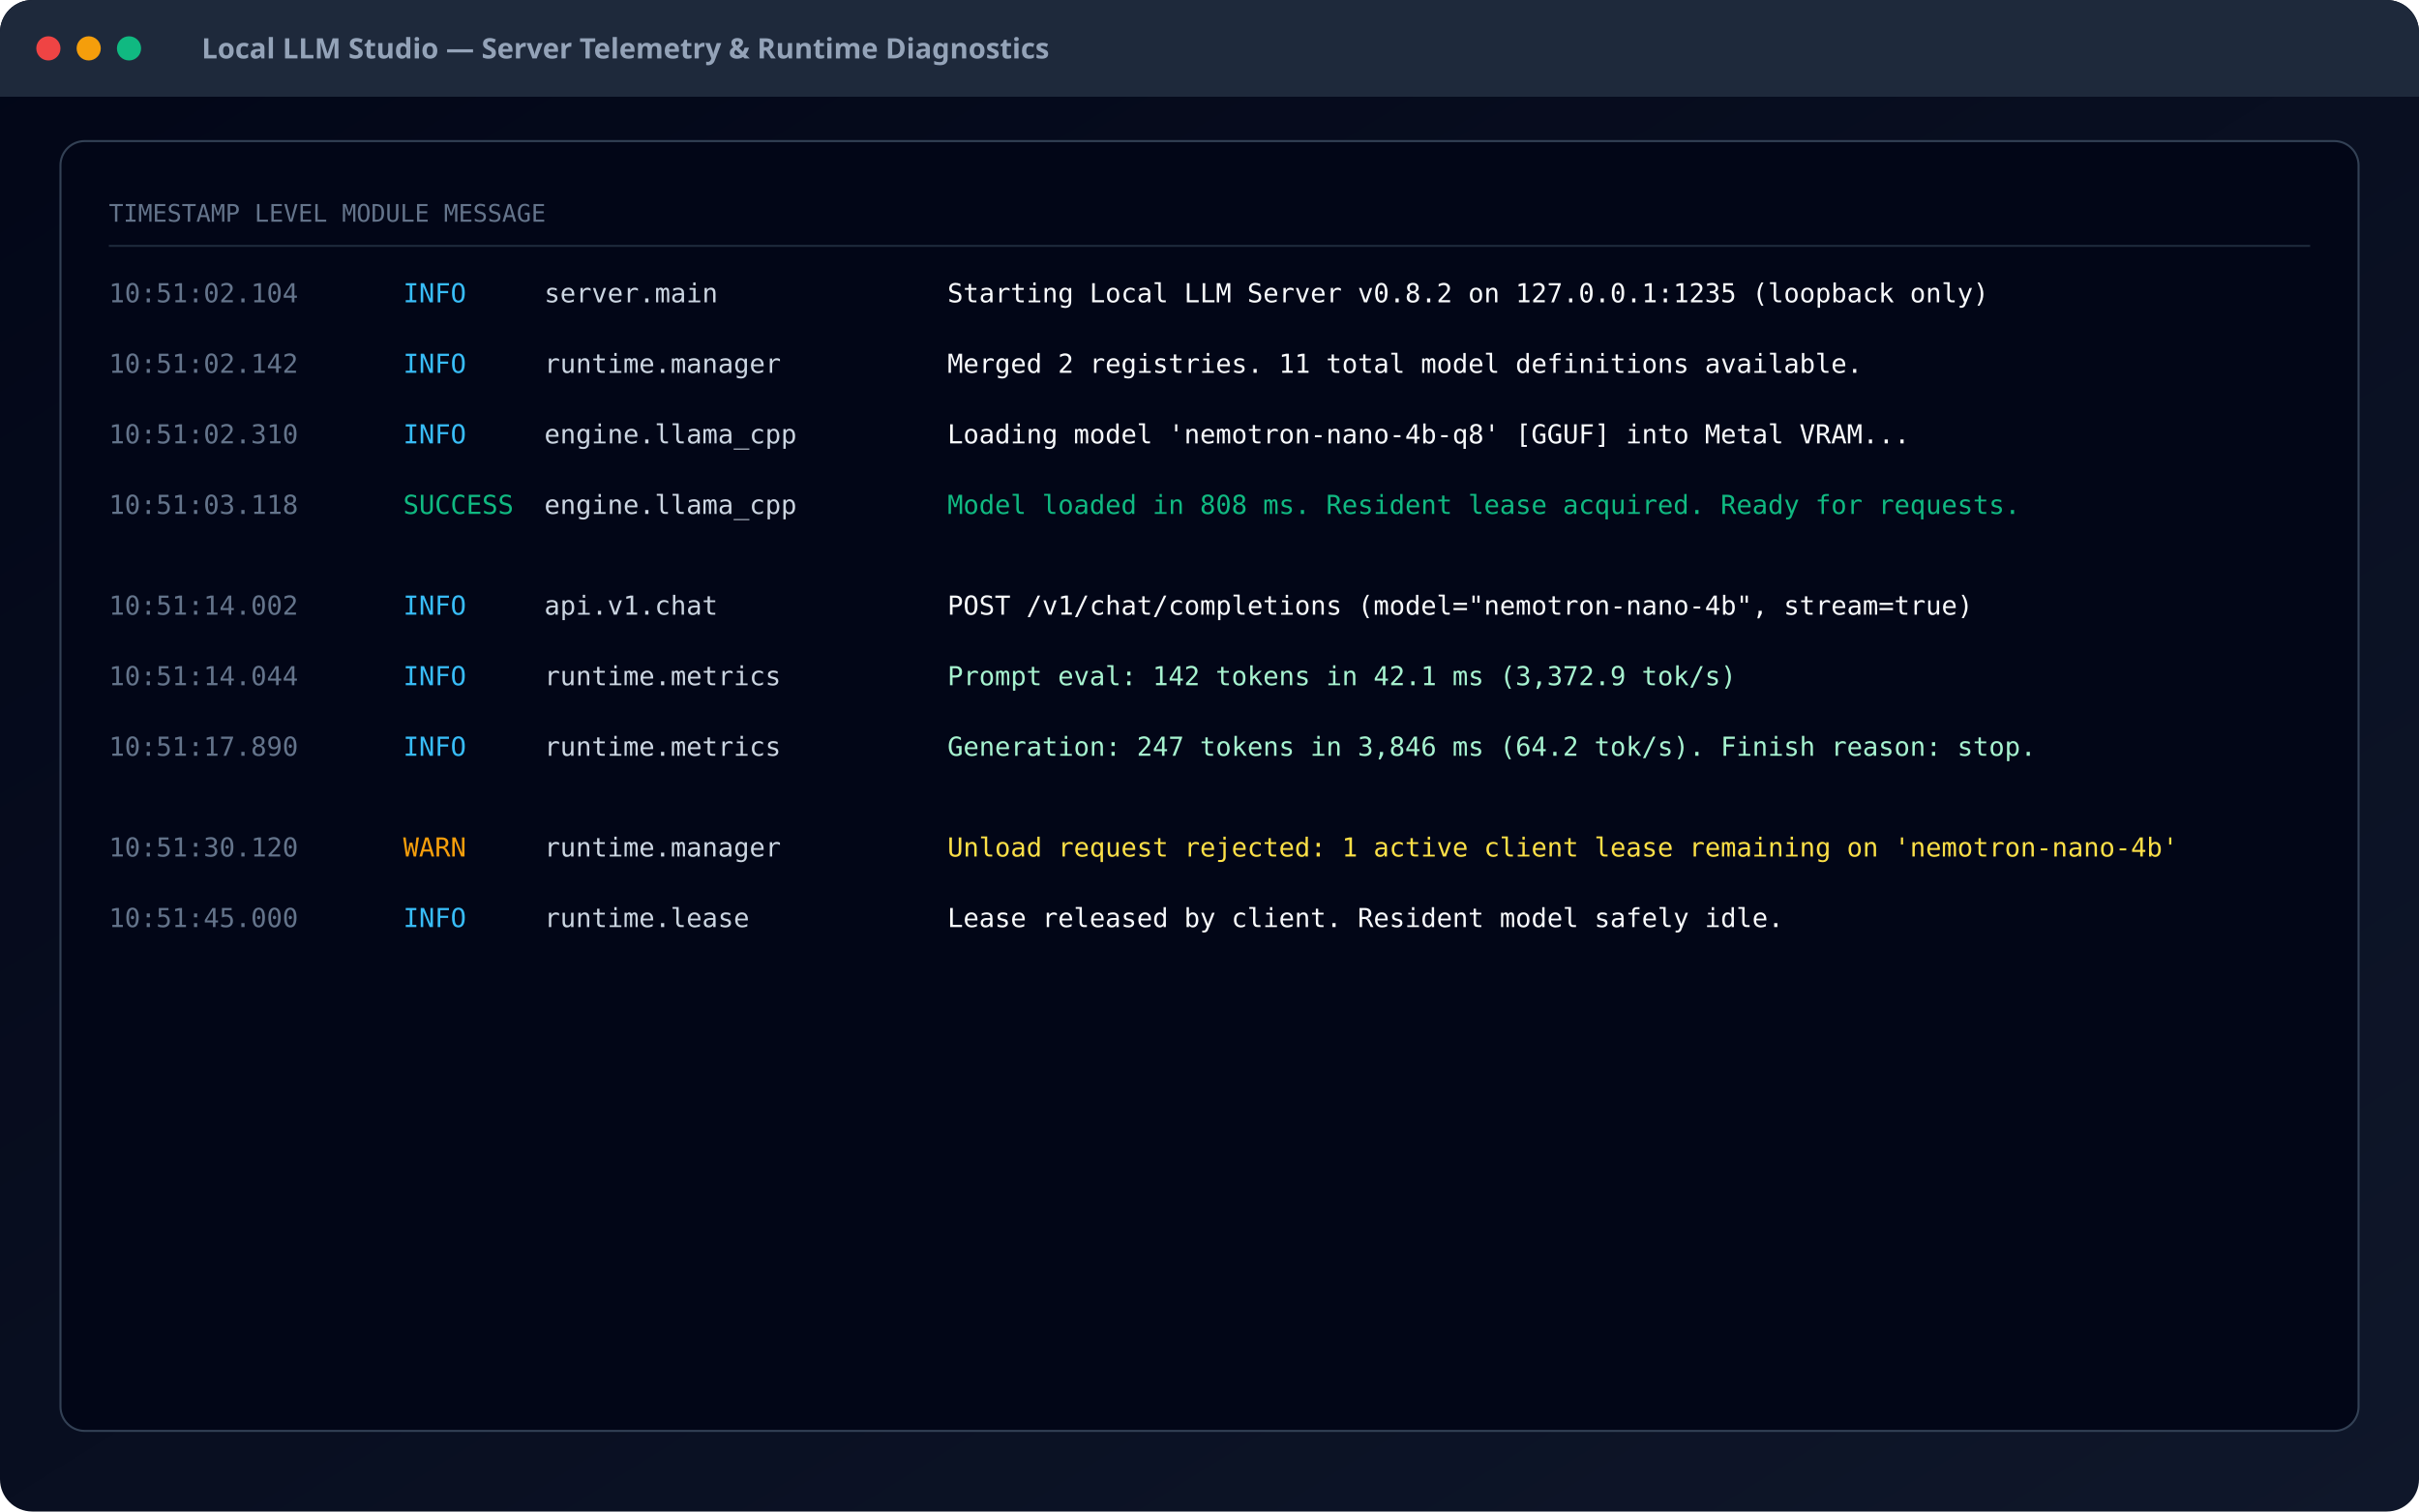
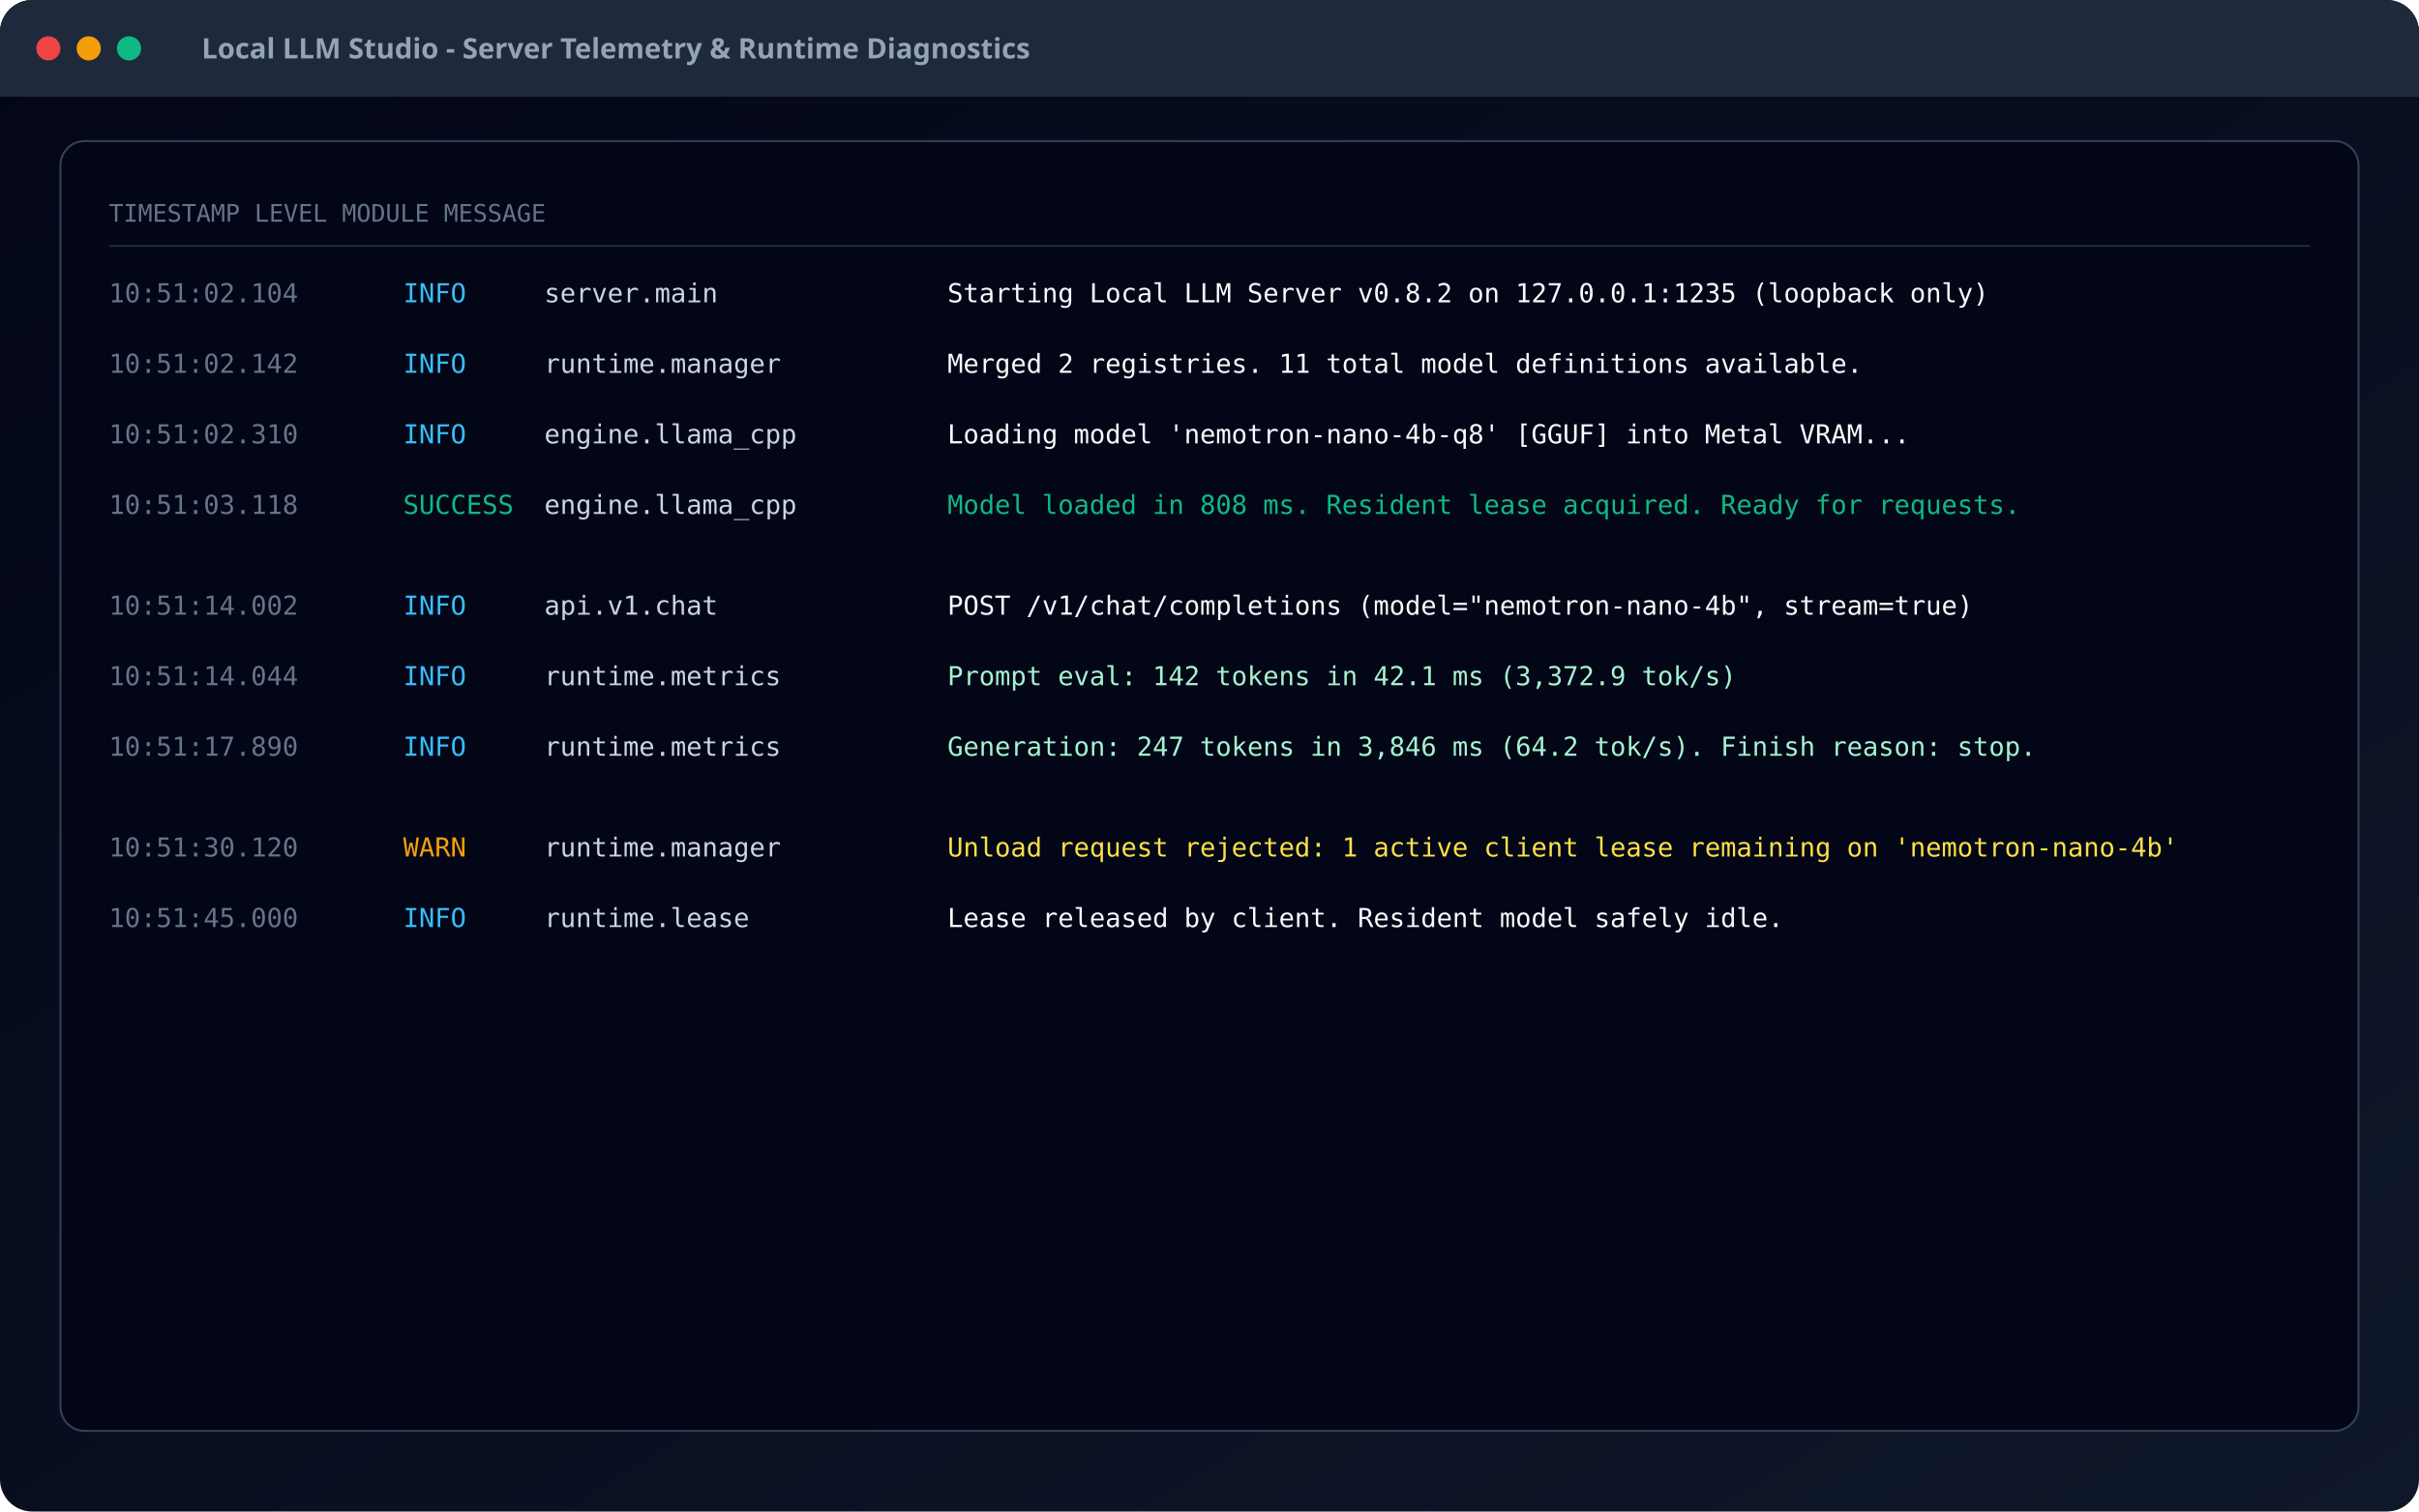
<svg xmlns="http://www.w3.org/2000/svg" viewBox="0 0 1200 750" width="1200" height="750">
  <defs>
    <linearGradient id="sl-bg" x1="0%" y1="0%" x2="100%" y2="100%">
      <stop offset="0%" stop-color="#020617" />
      <stop offset="100%" stop-color="#0F172A" />
    </linearGradient>
  </defs>
  <rect width="1200" height="750" rx="16" fill="url(#sl-bg)" />
  <rect width="1200" height="48" rx="16" fill="#1E293B" />
  <rect y="32" width="1200" height="16" fill="#1E293B" />
  <circle cx="24" cy="24" r="6" fill="#EF4444" />
  <circle cx="44" cy="24" r="6" fill="#F59E0B" />
  <circle cx="64" cy="24" r="6" fill="#10B981" />
-   <text x="100" y="29" fill="#94A3B8" font-family="sans-serif" font-size="14" font-weight="600">Local LLM Studio — Server Telemetry &amp; Runtime Diagnostics</text>
+   <text x="100" y="29" fill="#94A3B8" font-family="sans-serif" font-size="14" font-weight="600">Local LLM Studio - Server Telemetry &amp; Runtime Diagnostics</text>
  <g transform="translate(30, 70)">
    <rect width="1140" height="640" rx="12" fill="#020617" stroke="#334155" stroke-width="1" />
    <text x="24" y="40" fill="#64748B" font-family="monospace" font-size="12">TIMESTAMP           LEVEL  MODULE                     MESSAGE</text>
    <line x1="24" y1="52" x2="1116" y2="52" stroke="#1E293B" stroke-width="1" />
    <text x="24" y="80" fill="#64748B" font-family="monospace" font-size="13">10:51:02.104</text>
    <text x="170" y="80" fill="#38BDF8" font-family="monospace" font-size="13">INFO</text>
    <text x="240" y="80" fill="#CBD5E1" font-family="monospace" font-size="13">server.main</text>
    <text x="440" y="80" fill="#F8FAFC" font-family="monospace" font-size="13">Starting Local LLM Server v0.8.2 on 127.0.0.1:1235 (loopback only)</text>
    <text x="24" y="115" fill="#64748B" font-family="monospace" font-size="13">10:51:02.142</text>
    <text x="170" y="115" fill="#38BDF8" font-family="monospace" font-size="13">INFO</text>
    <text x="240" y="115" fill="#CBD5E1" font-family="monospace" font-size="13">runtime.manager</text>
    <text x="440" y="115" fill="#F8FAFC" font-family="monospace" font-size="13">Merged 2 registries. 11 total model definitions available.</text>
    <text x="24" y="150" fill="#64748B" font-family="monospace" font-size="13">10:51:02.310</text>
    <text x="170" y="150" fill="#38BDF8" font-family="monospace" font-size="13">INFO</text>
    <text x="240" y="150" fill="#CBD5E1" font-family="monospace" font-size="13">engine.llama_cpp</text>
    <text x="440" y="150" fill="#F8FAFC" font-family="monospace" font-size="13">Loading model 'nemotron-nano-4b-q8' [GGUF] into Metal VRAM...</text>
    <text x="24" y="185" fill="#64748B" font-family="monospace" font-size="13">10:51:03.118</text>
    <text x="170" y="185" fill="#10B981" font-family="monospace" font-size="13">SUCCESS</text>
    <text x="240" y="185" fill="#CBD5E1" font-family="monospace" font-size="13">engine.llama_cpp</text>
    <text x="440" y="185" fill="#10B981" font-family="monospace" font-size="13">Model loaded in 808 ms. Resident lease acquired. Ready for requests.</text>
    <text x="24" y="235" fill="#64748B" font-family="monospace" font-size="13">10:51:14.002</text>
    <text x="170" y="235" fill="#38BDF8" font-family="monospace" font-size="13">INFO</text>
    <text x="240" y="235" fill="#CBD5E1" font-family="monospace" font-size="13">api.v1.chat</text>
    <text x="440" y="235" fill="#F8FAFC" font-family="monospace" font-size="13">POST /v1/chat/completions (model="nemotron-nano-4b", stream=true)</text>
    <text x="24" y="270" fill="#64748B" font-family="monospace" font-size="13">10:51:14.044</text>
    <text x="170" y="270" fill="#38BDF8" font-family="monospace" font-size="13">INFO</text>
    <text x="240" y="270" fill="#CBD5E1" font-family="monospace" font-size="13">runtime.metrics</text>
    <text x="440" y="270" fill="#A7F3D0" font-family="monospace" font-size="13">Prompt eval: 142 tokens in 42.1 ms (3,372.9 tok/s)</text>
    <text x="24" y="305" fill="#64748B" font-family="monospace" font-size="13">10:51:17.890</text>
    <text x="170" y="305" fill="#38BDF8" font-family="monospace" font-size="13">INFO</text>
    <text x="240" y="305" fill="#CBD5E1" font-family="monospace" font-size="13">runtime.metrics</text>
    <text x="440" y="305" fill="#A7F3D0" font-family="monospace" font-size="13">Generation: 247 tokens in 3,846 ms (64.2 tok/s). Finish reason: stop.</text>
    <text x="24" y="355" fill="#64748B" font-family="monospace" font-size="13">10:51:30.120</text>
    <text x="170" y="355" fill="#F59E0B" font-family="monospace" font-size="13">WARN</text>
    <text x="240" y="355" fill="#CBD5E1" font-family="monospace" font-size="13">runtime.manager</text>
    <text x="440" y="355" fill="#FDE047" font-family="monospace" font-size="13">Unload request rejected: 1 active client lease remaining on 'nemotron-nano-4b'</text>
    <text x="24" y="390" fill="#64748B" font-family="monospace" font-size="13">10:51:45.000</text>
    <text x="170" y="390" fill="#38BDF8" font-family="monospace" font-size="13">INFO</text>
    <text x="240" y="390" fill="#CBD5E1" font-family="monospace" font-size="13">runtime.lease</text>
    <text x="440" y="390" fill="#F8FAFC" font-family="monospace" font-size="13">Lease released by client. Resident model safely idle.</text>
  </g>
</svg>
